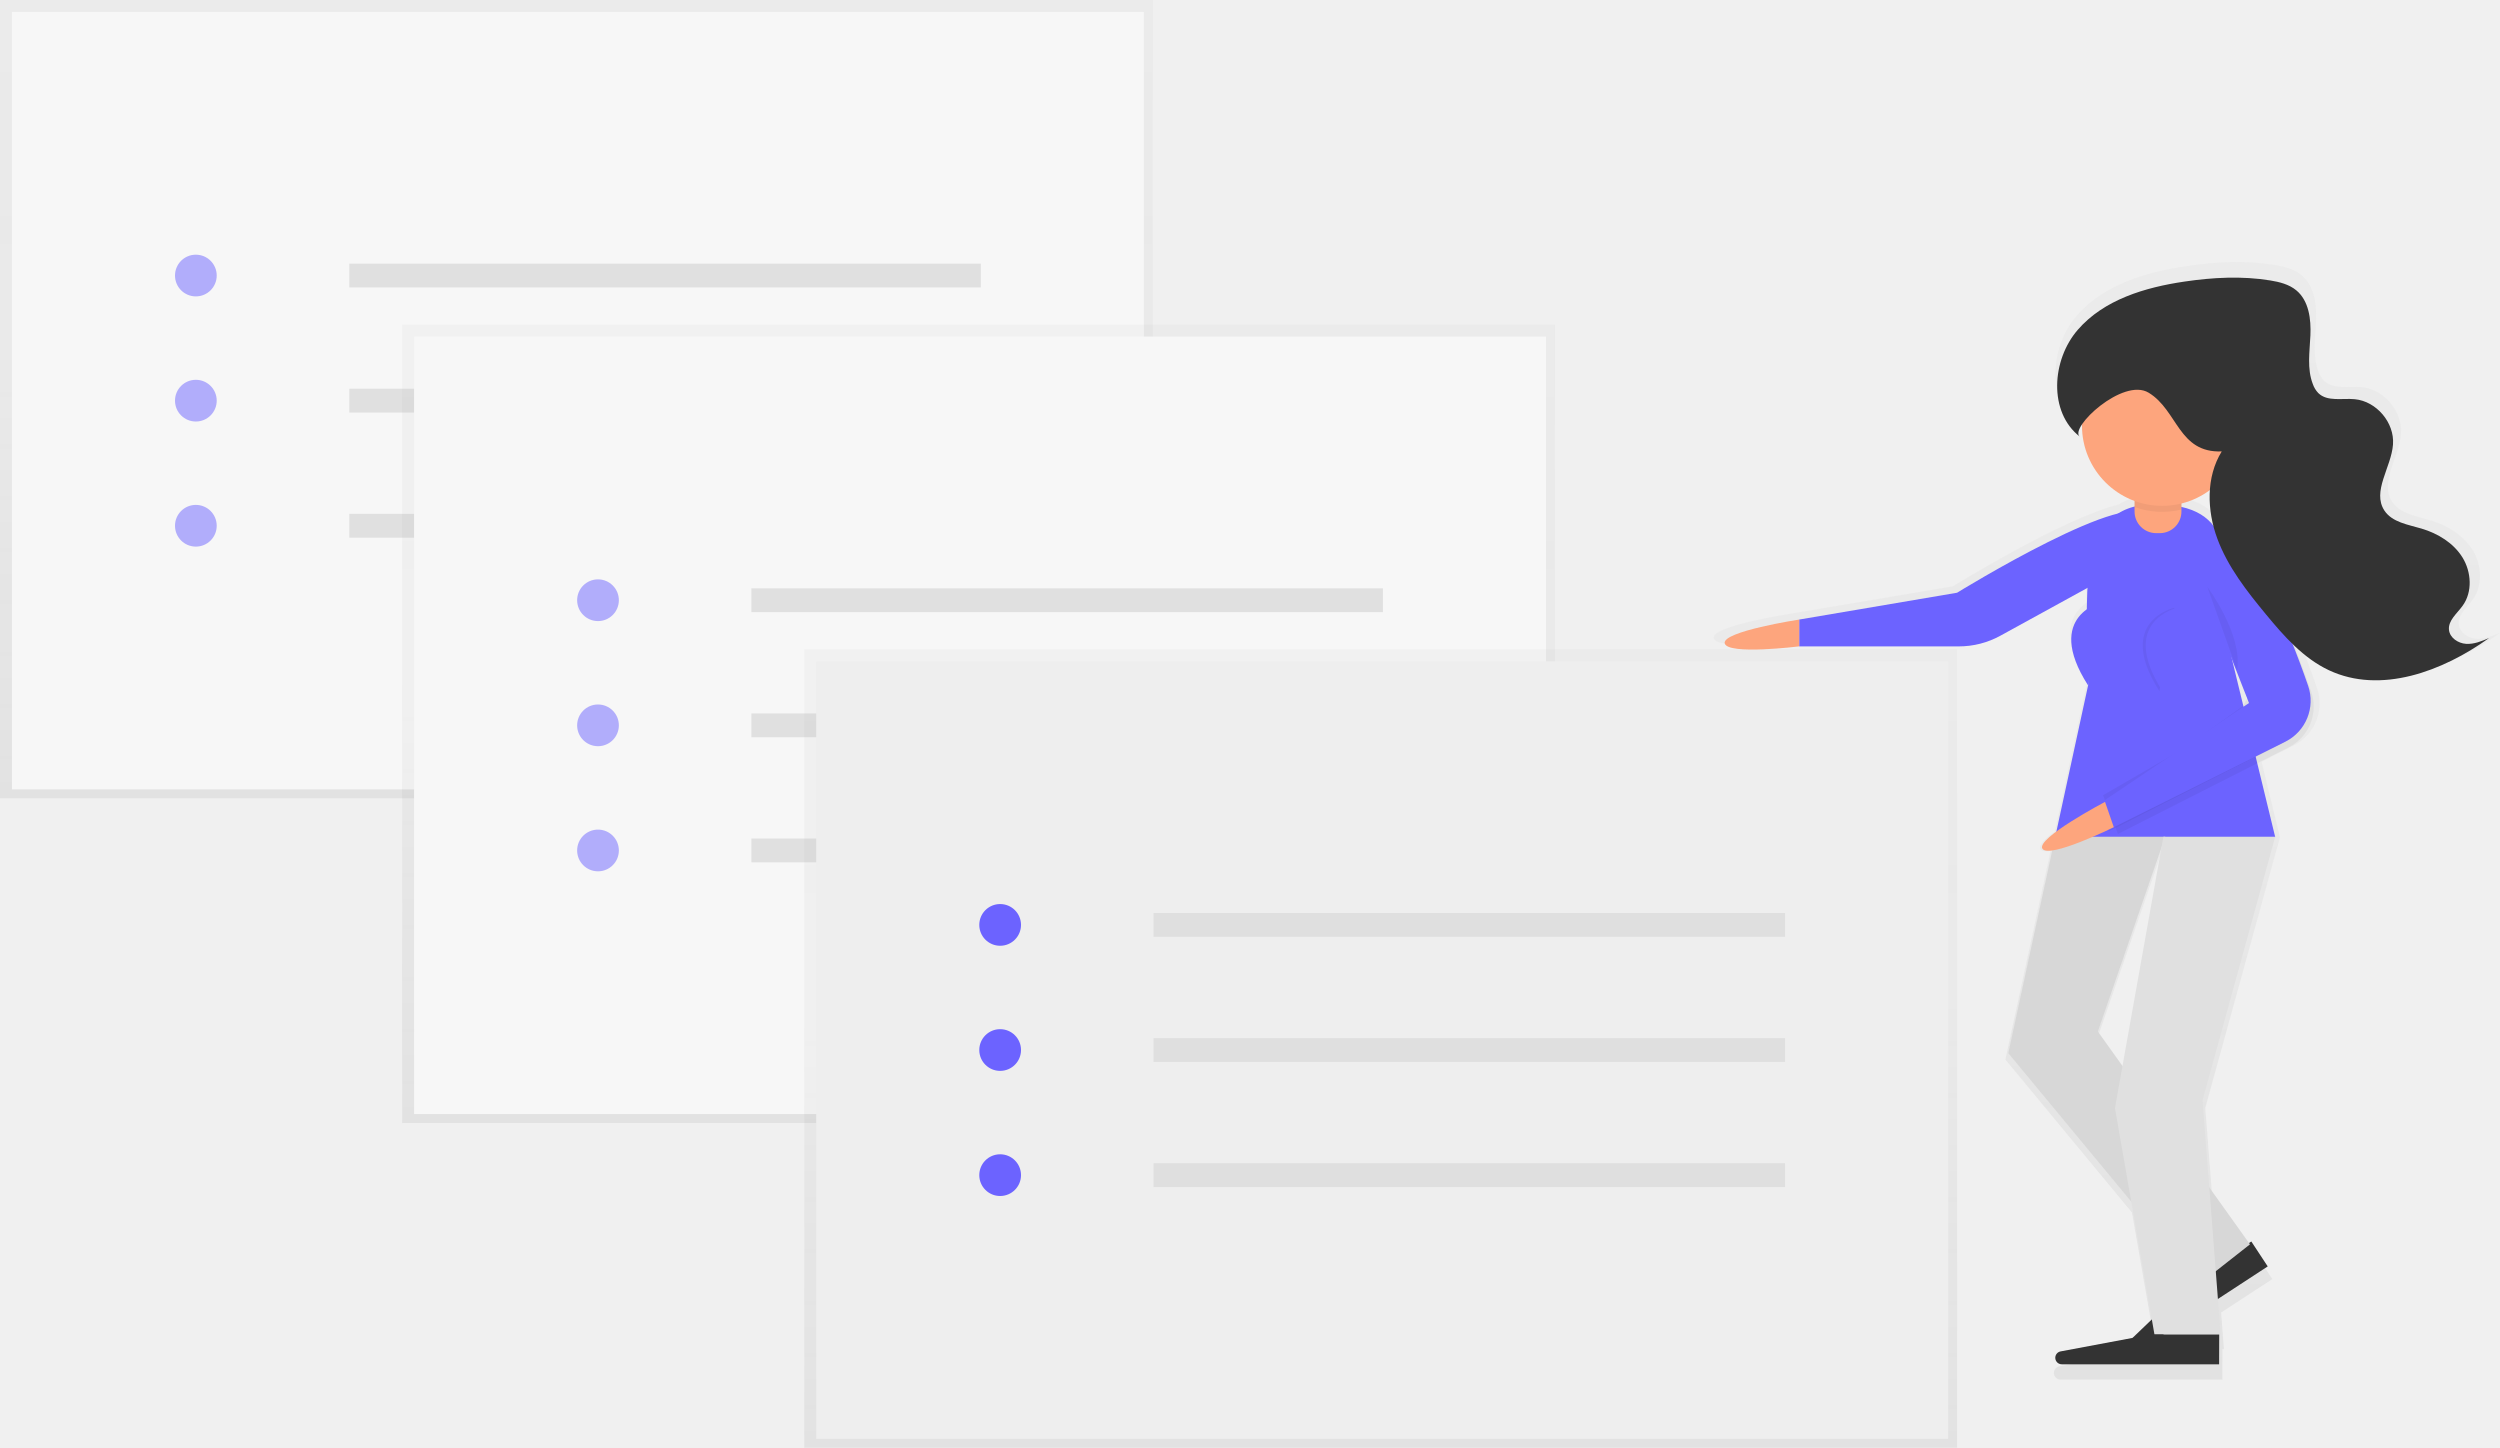
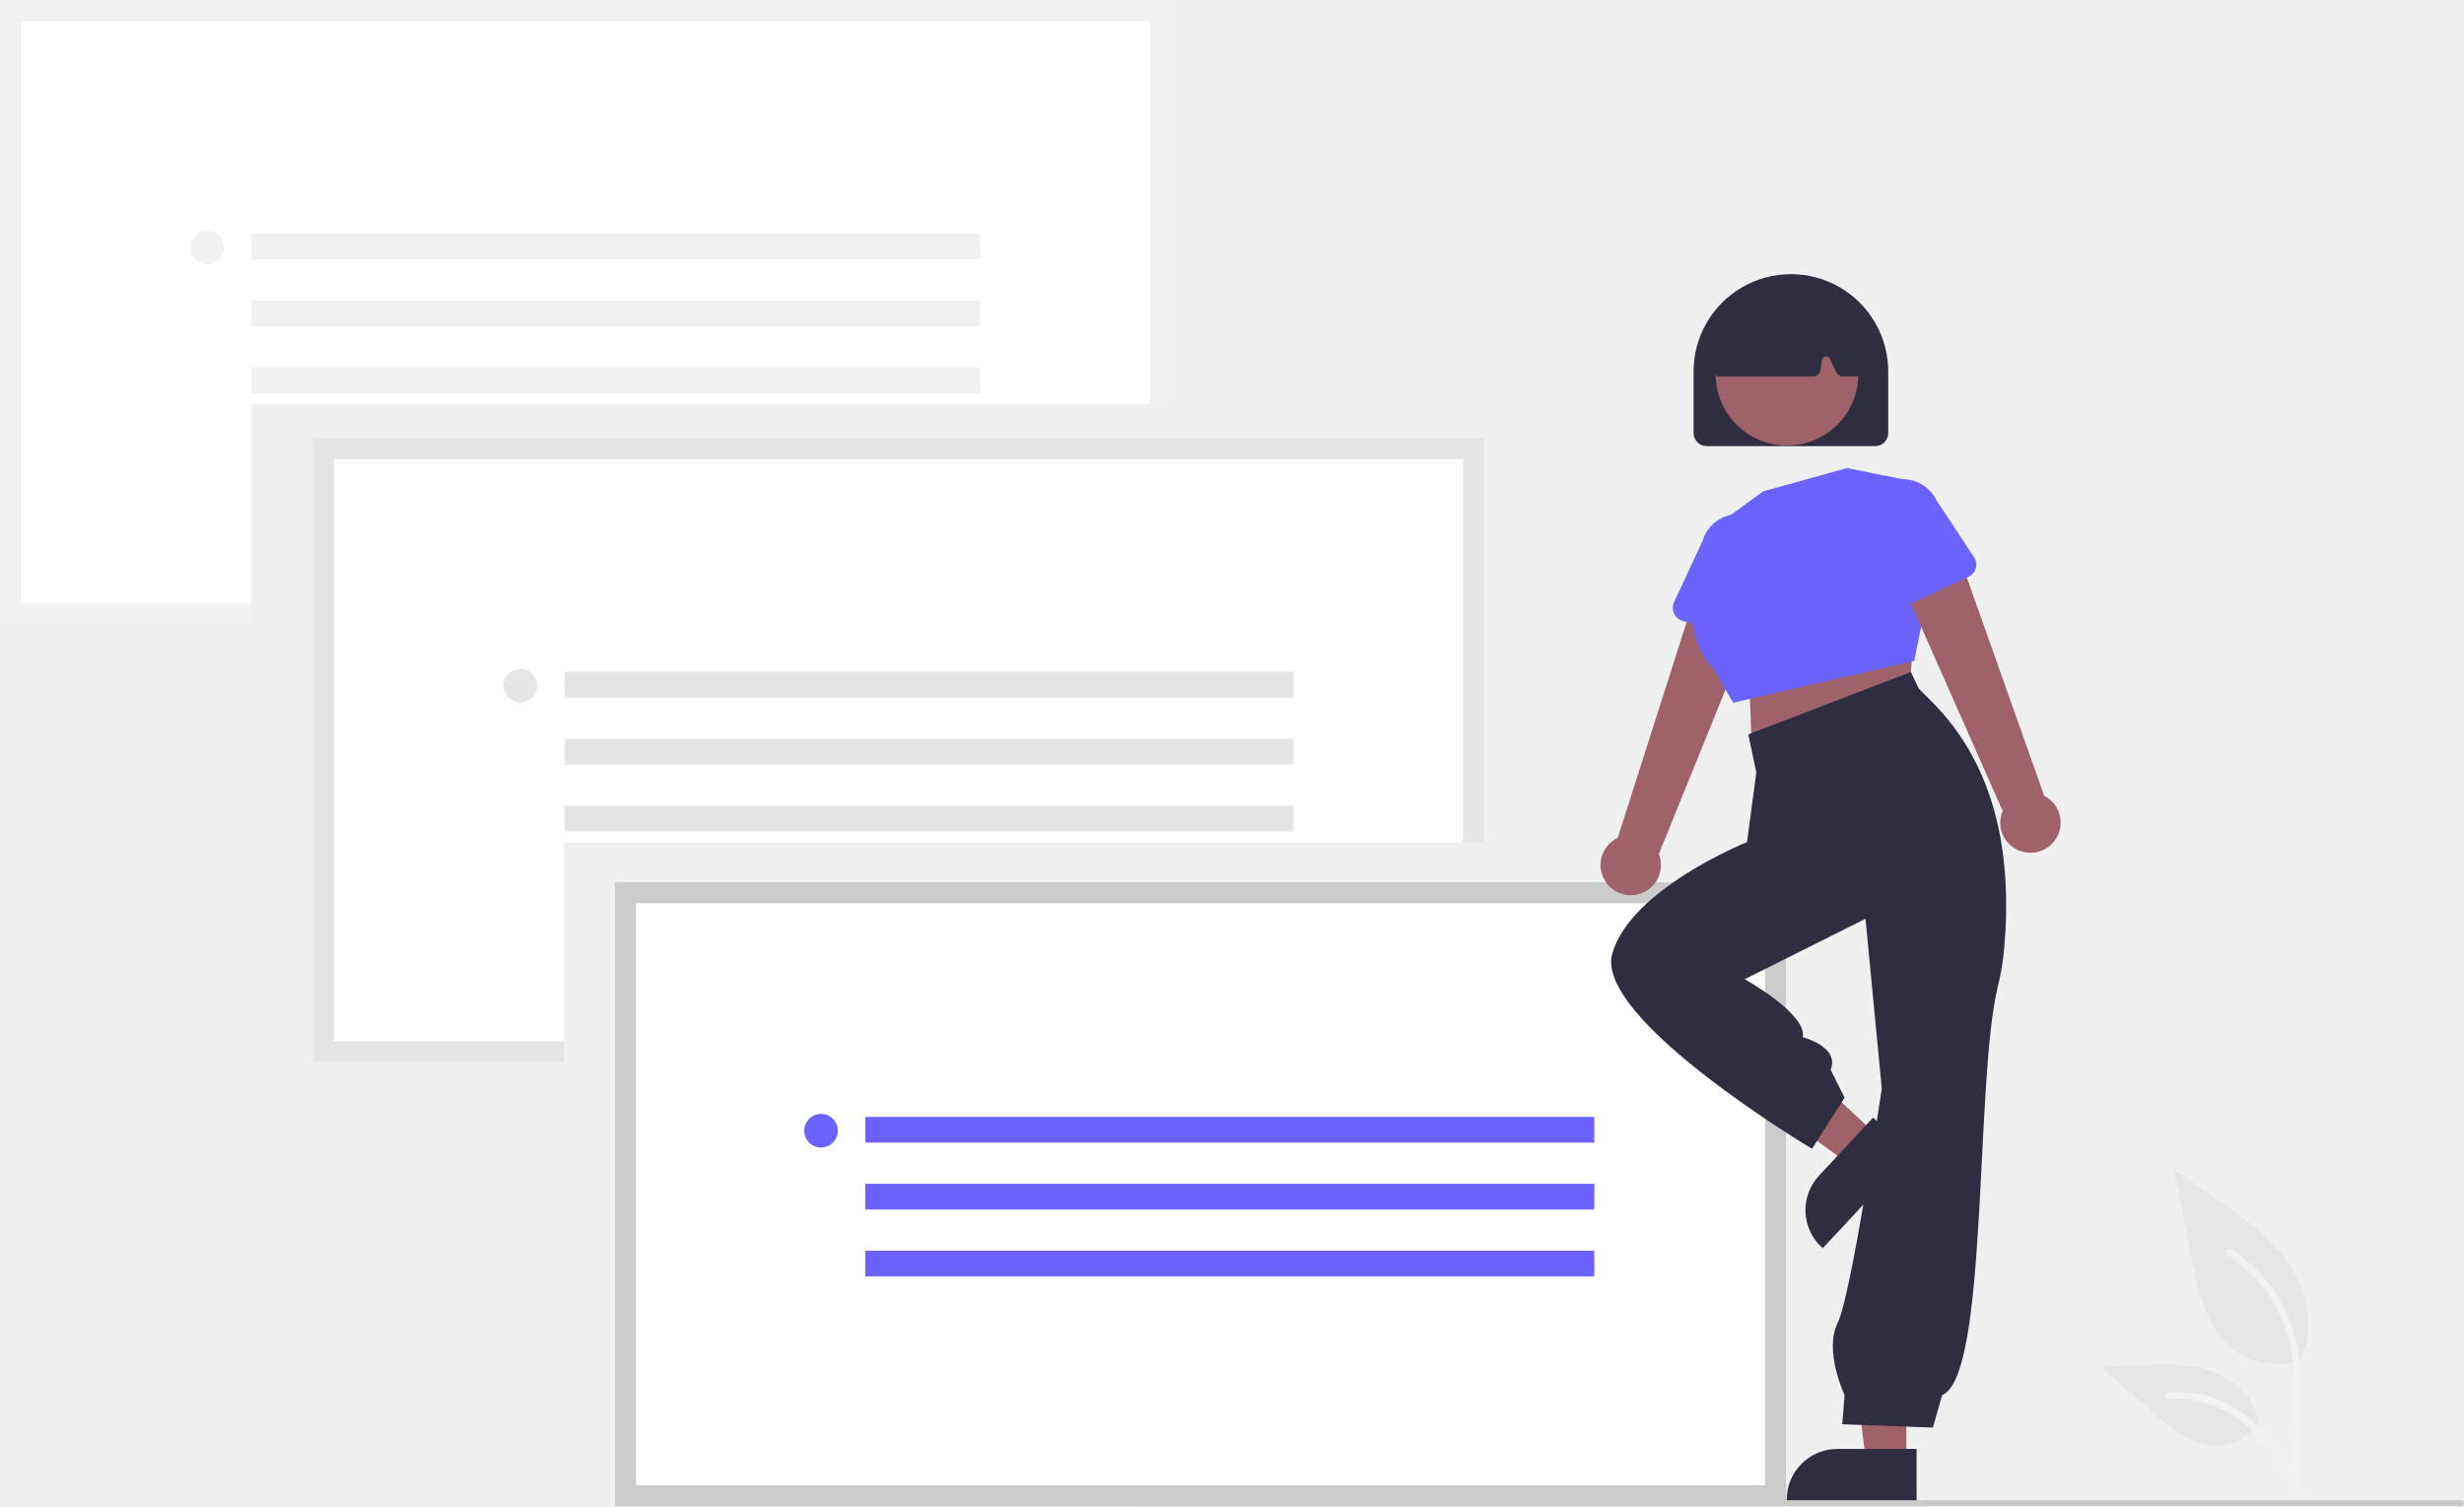
- <svg xmlns="http://www.w3.org/2000/svg" xmlns:xlink="http://www.w3.org/1999/xlink" id="ef4d1e10-640d-406d-ab29-0014e28ba91d" data-name="Layer 1" width="910.74" height="527.39" viewBox="0 0 910.74 527.39">
-   <defs>
-     <linearGradient id="5b26331d-1310-4294-a782-4ee218ce8a93" x1="209.98" y1="290.83" x2="209.98" gradientUnits="userSpaceOnUse">
-       <stop offset="0" stop-color="gray" stop-opacity="0.25" />
-       <stop offset="0.54" stop-color="gray" stop-opacity="0.12" />
-       <stop offset="1" stop-color="gray" stop-opacity="0.1" />
-     </linearGradient>
-     <linearGradient id="1766677a-11bf-41c4-a6a5-863d2cac0045" x1="356.48" y1="409.11" x2="356.48" y2="118.28" xlink:href="#5b26331d-1310-4294-a782-4ee218ce8a93" />
-     <linearGradient id="aae5fb14-dd79-43d0-b7e4-6e2579fdfd08" x1="502.98" y1="527.39" x2="502.98" y2="236.57" xlink:href="#5b26331d-1310-4294-a782-4ee218ce8a93" />
-     <linearGradient id="66874382-e7df-403e-944e-b16abddffc78" x1="912.16" y1="688.94" x2="912.16" y2="281.8" xlink:href="#5b26331d-1310-4294-a782-4ee218ce8a93" />
-   </defs>
-   <g opacity="0.5">
-     <rect width="419.96" height="290.83" fill="url(#5b26331d-1310-4294-a782-4ee218ce8a93)" />
-   </g>
-   <rect x="4.34" y="4.34" width="412.36" height="283.23" fill="#f7f7f7" />
-   <g opacity="0.5">
-     <circle cx="71.35" cy="100.38" r="7.6" fill="#6c63ff" />
-     <circle cx="71.35" cy="145.96" r="7.6" fill="#6c63ff" />
-     <circle cx="71.35" cy="191.53" r="7.6" fill="#6c63ff" />
-   </g>
-   <rect x="127.24" y="96.04" width="230.06" height="8.68" fill="#e0e0e0" />
-   <rect x="127.24" y="141.61" width="230.06" height="8.68" fill="#e0e0e0" />
-   <rect x="127.24" y="187.19" width="230.06" height="8.68" fill="#e0e0e0" />
-   <g opacity="0.5">
-     <rect x="146.5" y="118.28" width="419.96" height="290.83" fill="url(#1766677a-11bf-41c4-a6a5-863d2cac0045)" />
-   </g>
-   <rect x="150.84" y="122.62" width="412.36" height="283.23" fill="#f7f7f7" />
-   <g opacity="0.5">
-     <circle cx="217.85" cy="218.66" r="7.6" fill="#6c63ff" />
-     <circle cx="217.85" cy="264.24" r="7.6" fill="#6c63ff" />
-     <circle cx="217.85" cy="309.82" r="7.6" fill="#6c63ff" />
-   </g>
-   <rect x="273.73" y="214.32" width="230.06" height="8.68" fill="#e0e0e0" />
-   <rect x="273.73" y="259.9" width="230.06" height="8.68" fill="#e0e0e0" />
-   <rect x="273.73" y="305.47" width="230.06" height="8.68" fill="#e0e0e0" />
-   <g opacity="0.5">
-     <rect x="293" y="236.57" width="419.96" height="290.83" fill="url(#aae5fb14-dd79-43d0-b7e4-6e2579fdfd08)" />
-   </g>
-   <rect x="297.34" y="240.91" width="412.36" height="283.23" fill="#eee" />
-   <circle cx="364.35" cy="336.94" r="7.6" fill="#6c63ff" />
-   <circle cx="364.35" cy="382.52" r="7.6" fill="#6c63ff" />
-   <circle cx="364.35" cy="428.1" r="7.6" fill="#6c63ff" />
-   <rect x="420.23" y="332.6" width="230.06" height="8.68" fill="#dfdfdf" />
-   <rect x="420.23" y="378.18" width="230.06" height="8.68" fill="#dfdfdf" />
-   <rect x="420.23" y="423.76" width="230.06" height="8.68" fill="#dfdfdf" />
-   <g opacity="0.5">
-     <path d="M1046.74,419c-3-.19-6.09-2.26-6.39-5.24-.36-3.56,3-6.17,5.13-9.08,3.72-5.18,3.27-12.63-.09-18s-9.18-9-15.29-10.8c-5.07-1.51-11-2.35-14-6.77-4.74-7.18,2.59-16.19,3.22-24.77.6-8.17-6.16-16.18-14.32-17-4.72-.45-10.26,1-13.68-2.3a9.28,9.28,0,0,1-2.1-3.4c-2.2-5.71-1.17-12.07-.89-18.18s-.56-13-5.27-16.89c-2.72-2.27-6.32-3.16-9.81-3.73-10.59-1.73-21.44-1.14-32.06.42-14.79,2.17-30.21,6.77-40,18.06s-11.07,30.89.75,40c-1-.8-.56-2.57.87-4.69,0,.2,0,.39,0,.59a30,30,0,0,0,19.69,28.2v2.11a20.58,20.58,0,0,0-6.08,2.57C896.28,375.07,856,399.89,856,399.89l-59.15,10s-29,4.46-27.9,8.93,27.9,1.12,27.9,1.12h59.81a32.26,32.26,0,0,0,15.52-4l32.7-18c-.16,2.6-.24,5.28-.26,8-5.17,3.7-10.23,11.78.4,28.42l.08-.46c0,.15,0,.31,0,.46l-11.89,54.82c-3.62,2.68-6.1,5.15-5.24,6.47.5.76,1.84.9,3.67.65l-16.46,76L921.3,628l7.7,44.1-7.25,6.95-26.9,5a2.44,2.44,0,0,0,.45,4.84h58.94V677.78h.54l-1-13.34,18.63-12.18-6.11-9.34-.87.57L950.55,622.7,948,589.94,975.2,491.4h0v-.11h0l-6.68-27.49,11.71-5.94A17.17,17.17,0,0,0,988.7,437c-1.79-5.19-4-11.31-6.58-17.53a50,50,0,0,0,13.24,9.47c19.38,9.11,42.62.43,60-12.07C1052.61,418,1049.73,419.2,1046.74,419Zm-83.48,23.13-4.15-17.06,5.64,14.42C964,440.8,963.44,441.78,963.25,442.14Zm-23.16-74.44v-1.28a29.9,29.9,0,0,0,10.68-5,42.77,42.77,0,0,0,1.29,13.36C949.44,371.36,945.64,369,940.09,367.71ZM908.78,564.27l23.84-68.93L918,577.17Z" transform="translate(-144.63 -186.3)" fill="url(#66874382-e7df-403e-944e-b16abddffc78)" />
-   </g>
-   <path d="M964.78,638.57l-20.89,13.66-24.08,23.09a2.37,2.37,0,0,0-.34,3h0a2.37,2.37,0,0,0,3.28.69l48-31.36Z" transform="translate(-144.63 -186.3)" fill="#333" />
-   <path d="M921.61,391.4l-48.29,26.51a31.36,31.36,0,0,1-15.09,3.87H800.07V412l57.51-9.77S922.7,362.1,927,375.12,921.61,391.4,921.61,391.4Z" transform="translate(-144.63 -186.3)" fill="#6c63ff" />
-   <path d="M973.48,491.24H893.33l12-55.34c0-30.12-6-65.89,24.13-65.89h0c30.12,0,26.87,20.58,26.87,50.69Z" transform="translate(-144.63 -186.3)" fill="#6c63ff" />
-   <path d="M777.61,162.68h17.08a0,0,0,0,1,0,0v23.67a7.87,7.87,0,0,1-7.87,7.87h-1.34a7.87,7.87,0,0,1-7.87-7.87V162.68A0,0,0,0,1,777.61,162.68Z" fill="#fda57d" />
-   <polygon points="748.7 304.82 731.62 383.66 801.26 467.76 819.65 453.31 764.24 375.78 788.78 304.82 748.7 304.82" fill="#e0e0e0" />
-   <polygon points="748.7 304.82 731.62 383.66 801.26 467.76 819.65 453.31 764.24 375.78 788.78 304.82 748.7 304.82" opacity="0.04" />
-   <polygon points="788.12 304.82 770.47 403.68 784.86 486.15 808.97 486.15 802.4 400.75 828.85 304.82 788.12 304.82" fill="#e0e0e0" />
-   <path d="M915.1,405.51" transform="translate(-144.63 -186.3)" fill="#6c63ff" />
-   <path d="M961.76,443.49l-53.17,38,4.34,7.6,62.16-31.53a16.69,16.69,0,0,0,8.24-20.32C975.92,415.74,961.76,443.49,961.76,443.49Z" transform="translate(-144.63 -186.3)" opacity="0.05" />
-   <path d="M947.46,399.72,965,444.57,910.76,476l5.43,14.11,62.16-31.53a16.69,16.69,0,0,0,8.24-20.32c-7.41-21.47-22.72-59.41-35.71-50.49A10,10,0,0,0,947.46,399.72Z" transform="translate(-144.63 -186.3)" opacity="0.05" />
-   <path d="M946.38,397.55l17.55,44.86-53.17,35.81L914,488l63.24-31.53a16.69,16.69,0,0,0,8.24-20.32c-7.41-21.47-22.72-59.41-35.71-50.49A10,10,0,0,0,946.38,397.55Z" transform="translate(-144.63 -186.3)" fill="#6c63ff" />
-   <path d="M953.08,672.46h-25l-32.79,6.15a2.37,2.37,0,0,0-1.93,2.33h0a2.37,2.37,0,0,0,2.37,2.37h57.31Z" transform="translate(-144.63 -186.3)" fill="#333" />
-   <path d="M948.74,400.08s13,17.36,10.85,30.38" transform="translate(-144.63 -186.3)" opacity="0.05" />
-   <path d="M922.24,371a29.29,29.29,0,0,0,17.08.92V351.15H922.24Z" transform="translate(-144.63 -186.3)" opacity="0.05" />
-   <circle cx="787.66" cy="155.08" r="29.2" fill="#fda57d" />
-   <path d="M800.07,412s-28.21,4.34-27.13,8.68,27.13,1.09,27.13,1.09Z" transform="translate(-144.63 -186.3)" fill="#fda57d" />
-   <path d="M911.48,478.42s-25.25,13.32-22.8,17.07,26-7.84,26-7.84Z" transform="translate(-144.63 -186.3)" fill="#fda57d" />
-   <path d="M910.76,405.51s-21.87,4.78-5.51,30.38" transform="translate(-144.63 -186.3)" fill="#6c63ff" />
-   <path d="M936.8,407.68s-21.87,4.78-5.51,30.38" transform="translate(-144.63 -186.3)" opacity="0.05" />
-   <path d="M937.89,407.68s-21.87,4.78-5.51,30.38" transform="translate(-144.63 -186.3)" fill="#6c63ff" />
-   <path d="M954,350.75c-5.77,9.35-5.42,21.49-1.6,31.79s10.73,19.12,17.73,27.59c6.56,7.94,13.59,15.95,22.91,20.33,18.85,8.86,41.44.42,58.35-11.73-2.68,1.14-5.49,2.31-8.39,2.12s-5.92-2.2-6.22-5.09c-.35-3.46,3-6,5-8.83,3.62-5,3.18-12.28-.08-17.55s-8.92-8.72-14.87-10.5c-4.93-1.47-10.73-2.29-13.57-6.58-4.6-7,2.52-15.74,3.13-24.08.59-7.94-6-15.73-13.92-16.49-4.59-.44-10,1-13.3-2.24a9,9,0,0,1-2-3.31c-2.14-5.55-1.14-11.74-.87-17.68s-.55-12.62-5.12-16.42c-2.65-2.2-6.14-3.07-9.54-3.62-10.3-1.68-20.85-1.11-31.17.41-14.39,2.11-29.37,6.58-38.9,17.56s-10.77,30,.73,38.94c-4.07-3.15,15.77-21.7,25.09-16C938,335.81,938.22,351.37,954,350.75Z" transform="translate(-144.63 -186.3)" fill="#333" />
+ <svg xmlns="http://www.w3.org/2000/svg" id="a4823bb7-9e55-4f02-88e9-605b119b3f07" data-name="Layer 1" width="826.382" height="505.13" viewBox="0 0 826.382 505.13">
+   <path id="e73ea6d0-018f-4f1a-b9fb-ec835afd7d29" data-name="Path 438" d="M958.436,653.575a24.215,24.215,0,0,1-23.383-4.119c-8.19-6.874-10.758-18.196-12.847-28.682l-6.18-31.017,12.938,8.908c9.305,6.406,18.818,13.019,25.26,22.298s9.252,21.947,4.078,31.988" transform="translate(-186.8091 -197.435)" fill="#e6e6e6" />
+   <path id="adfa37d6-6055-4e93-a6c7-1993979ff9f6" data-name="Path 439" d="M956.438,693.286c1.628-11.864,3.304-23.881,2.159-35.872-1.015-10.649-4.264-21.049-10.878-29.579a49.206,49.206,0,0,0-12.625-11.44c-1.262-.796-2.424,1.204-1.167,1.997a46.779,46.779,0,0,1,18.504,22.326c4.029,10.246,4.675,21.416,3.982,32.3-.419,6.582-1.311,13.121-2.206,19.653a1.198,1.198,0,0,0,.808,1.423,1.163,1.163,0,0,0,1.423-.808Z" transform="translate(-186.8091 -197.435)" fill="#f2f2f2" />
+   <path id="ab8f3b7e-46a3-4c45-91c1-6e6ed9e46d7b" data-name="Path 442" d="M944.717,674.25a17.825,17.825,0,0,1-15.531,8.019c-7.864-.373-14.418-5.86-20.317-11.07l-17.452-15.409,11.55-.553c8.306-.398,16.827-.771,24.738,1.793s15.208,8.726,16.654,16.915" transform="translate(-186.8091 -197.435)" fill="#e6e6e6" />
+   <path id="a06078c2-c2e6-4e9e-9e9d-932246ef76f7" data-name="Path 443" d="M961.041,700.106c-7.84-13.871-16.932-29.288-33.181-34.216a37.026,37.026,0,0,0-13.955-1.441c-1.482.128-1.112,2.412.367,2.285a34.398,34.398,0,0,1,22.272,5.892c6.28,4.275,11.17,10.218,15.308,16.519,2.535,3.861,4.806,7.884,7.076,11.903C959.653,702.332,961.775,701.405,961.041,700.106Z" transform="translate(-186.8091 -197.435)" fill="#f2f2f2" />
+   <polygon points="494.22 150.5 494.22 282.58 189.16 282.58 189.16 352.71 108.51 352.71 108.51 150.5 494.22 150.5" fill="#fff" />
+   <path d="M291.809,344.435v209.22h84.16v-7.01H298.819V351.445h378.71v128.57h7.01V344.435Z" transform="translate(-186.8091 -197.435)" fill="#e5e5e5" />
+   <rect x="189.354" y="225.348" width="244.496" height="8.631" fill="#e5e5e5" />
+   <rect x="189.354" y="247.788" width="244.496" height="8.631" fill="#e5e5e5" />
+   <rect x="189.354" y="270.228" width="244.496" height="8.631" fill="#e5e5e5" />
+   <circle cx="174.513" cy="229.989" r="5.633" fill="#e5e5e5" />
+   <polygon points="389.22 3.5 389.22 135.58 84.16 135.58 84.16 205.71 3.51 205.71 3.51 3.5 389.22 3.5" fill="#fff" />
+   <path d="M186.809,197.435v209.22h84.16v-7.01H193.819v-195.2h378.71v128.57h7.01V197.435Z" transform="translate(-186.8091 -197.435)" fill="#f1f1f1" />
+   <rect x="84.354" y="78.348" width="244.496" height="8.631" fill="#f1f1f1" />
+   <rect x="84.354" y="100.788" width="244.496" height="8.631" fill="#f1f1f1" />
+   <rect x="84.354" y="123.228" width="244.496" height="8.631" fill="#f1f1f1" />
+   <circle cx="69.513" cy="82.989" r="5.633" fill="#f1f1f1" />
+   <rect x="209.776" y="299.414" width="385.717" height="202.209" fill="#fff" />
+   <path d="M785.809,702.565H393.079V493.343H785.809Zm-385.717-7.013H778.796V500.356H400.092Z" transform="translate(-186.8091 -197.435)" fill="#cbcbcb" />
+   <rect x="290.2" y="374.577" width="244.496" height="8.631" fill="#6c63ff" />
+   <rect x="290.2" y="397.017" width="244.496" height="8.631" fill="#6c63ff" />
+   <rect x="290.2" y="419.457" width="244.496" height="8.631" fill="#6c63ff" />
+   <circle cx="275.36" cy="379.218" r="5.633" fill="#6c63ff" />
+   <path d="M725.446,493.35a10.067,10.067,0,0,1,3.922-14.93l27.896-87.347,19.428,10.092-33.53,82.686a10.122,10.122,0,0,1-17.717,9.499Z" transform="translate(-186.8091 -197.435)" fill="#9f616a" />
+   <path d="M748.237,403.151a4.509,4.509,0,0,1,.021-3.759l9.555-20.542a12.536,12.536,0,0,1,24.06,7.052l-3.193,22.504a4.514,4.514,0,0,1-5.752,3.694l-21.859-6.477A4.509,4.509,0,0,1,748.237,403.151Z" transform="translate(-186.8091 -197.435)" fill="#6c63ff" />
+   <polygon points="642.019 209.183 640.461 231.001 587.475 249.702 586.696 228.663 642.019 209.183" fill="#9f616a" />
+   <path d="M761.038,374.671l17.142-12.467,28.051-7.792,23.376,4.675,3.896,36.622-4.675,23.376-60.778,14.026-6.234-10.909s-14.026-14.026-3.117-29.61Z" transform="translate(-186.8091 -197.435)" fill="#6c63ff" />
+   <path d="M754.804,342.672V322.209a32.644,32.644,0,1,1,65.287,0v20.463a4.39,4.39,0,0,1-4.385,4.385H759.189A4.39,4.39,0,0,1,754.804,342.672Z" transform="translate(-186.8091 -197.435)" fill="#2f2e41" />
+   <circle cx="599.327" cy="125.487" r="23.933" fill="#9f616a" />
+   <path d="M761.546,322.83a2.436,2.436,0,0,1-.57-1.942l2.835-19.742a2.44,2.44,0,0,1,1.378-1.87c14.471-6.772,29.145-6.781,43.616-.026a2.455,2.455,0,0,1,1.392,1.984l1.892,19.767a2.436,2.436,0,0,1-2.425,2.668h-4.8a2.446,2.446,0,0,1-2.207-1.405l-2.071-4.438a1.462,1.462,0,0,0-2.775.437l-.409,3.273a2.44,2.44,0,0,1-2.417,2.134H763.387A2.436,2.436,0,0,1,761.546,322.83Z" transform="translate(-186.8091 -197.435)" fill="#2f2e41" />
+   <path d="M865.439,483.159a10.067,10.067,0,0,1-6.977-13.771L821.35,385.541l21.23-5.347,29.805,84.1a10.122,10.122,0,0,1-6.946,18.865Z" transform="translate(-186.8091 -197.435)" fill="#9f616a" />
+   <path d="M822.615,400.568a4.509,4.509,0,0,1-2.479-2.825L813.647,376.036a12.536,12.536,0,0,1,22.677-10.696l12.549,18.951a4.514,4.514,0,0,1-1.85,6.58L826.374,400.537A4.509,4.509,0,0,1,822.615,400.568Z" transform="translate(-186.8091 -197.435)" fill="#6c63ff" />
+   <polygon points="639.353 490.356 625.845 490.355 619.419 438.253 639.355 438.254 639.353 490.356" fill="#9f616a" />
+   <path d="M829.607,700.885l-43.555-.002v-.551a16.954,16.954,0,0,1,16.953-16.953h.001l26.602.001Z" transform="translate(-186.8091 -197.435)" fill="#2f2e41" />
+   <polygon points="629.087 380.349 619.878 390.231 577.378 359.413 590.97 344.828 629.087 380.349" fill="#9f616a" />
+   <path d="M827.824,584.19l-29.694,31.865-.403-.376a16.954,16.954,0,0,1-.846-23.96l.001-.001,18.136-19.462Z" transform="translate(-186.8091 -197.435)" fill="#2f2e41" />
+   <path d="M830.387,428.436l4.32,4.32c21.61,21.61,26.93,51.573,24.335,82.023a85.206,85.206,0,0,1-2.162,13.394c-7.792,31.168-3.117,130.905-18.701,137.139L835.062,676.221l-30.389-1.123.779-9.786s-7.013-14.805-2.338-24.155,14.805-78.699,14.805-78.699l-5.454-56.882-40.518,20.259s21.038,11.688,19.48,19.48c0,0,12.467,3.117,9.35,10.909l4.675,9.35-10.909,17.142s-73.245-43.635-67.011-65.453,45.194-37.402,45.194-37.402l3.117-23.376-2.687-12.737,54.517-20.957Z" transform="translate(-186.8091 -197.435)" fill="#2f2e41" />
+   <path d="M1012.191,702.565h-444a1,1,0,0,1,0-2h444a1,1,0,0,1,0,2Z" transform="translate(-186.8091 -197.435)" fill="#cbcbcb" />
</svg>
